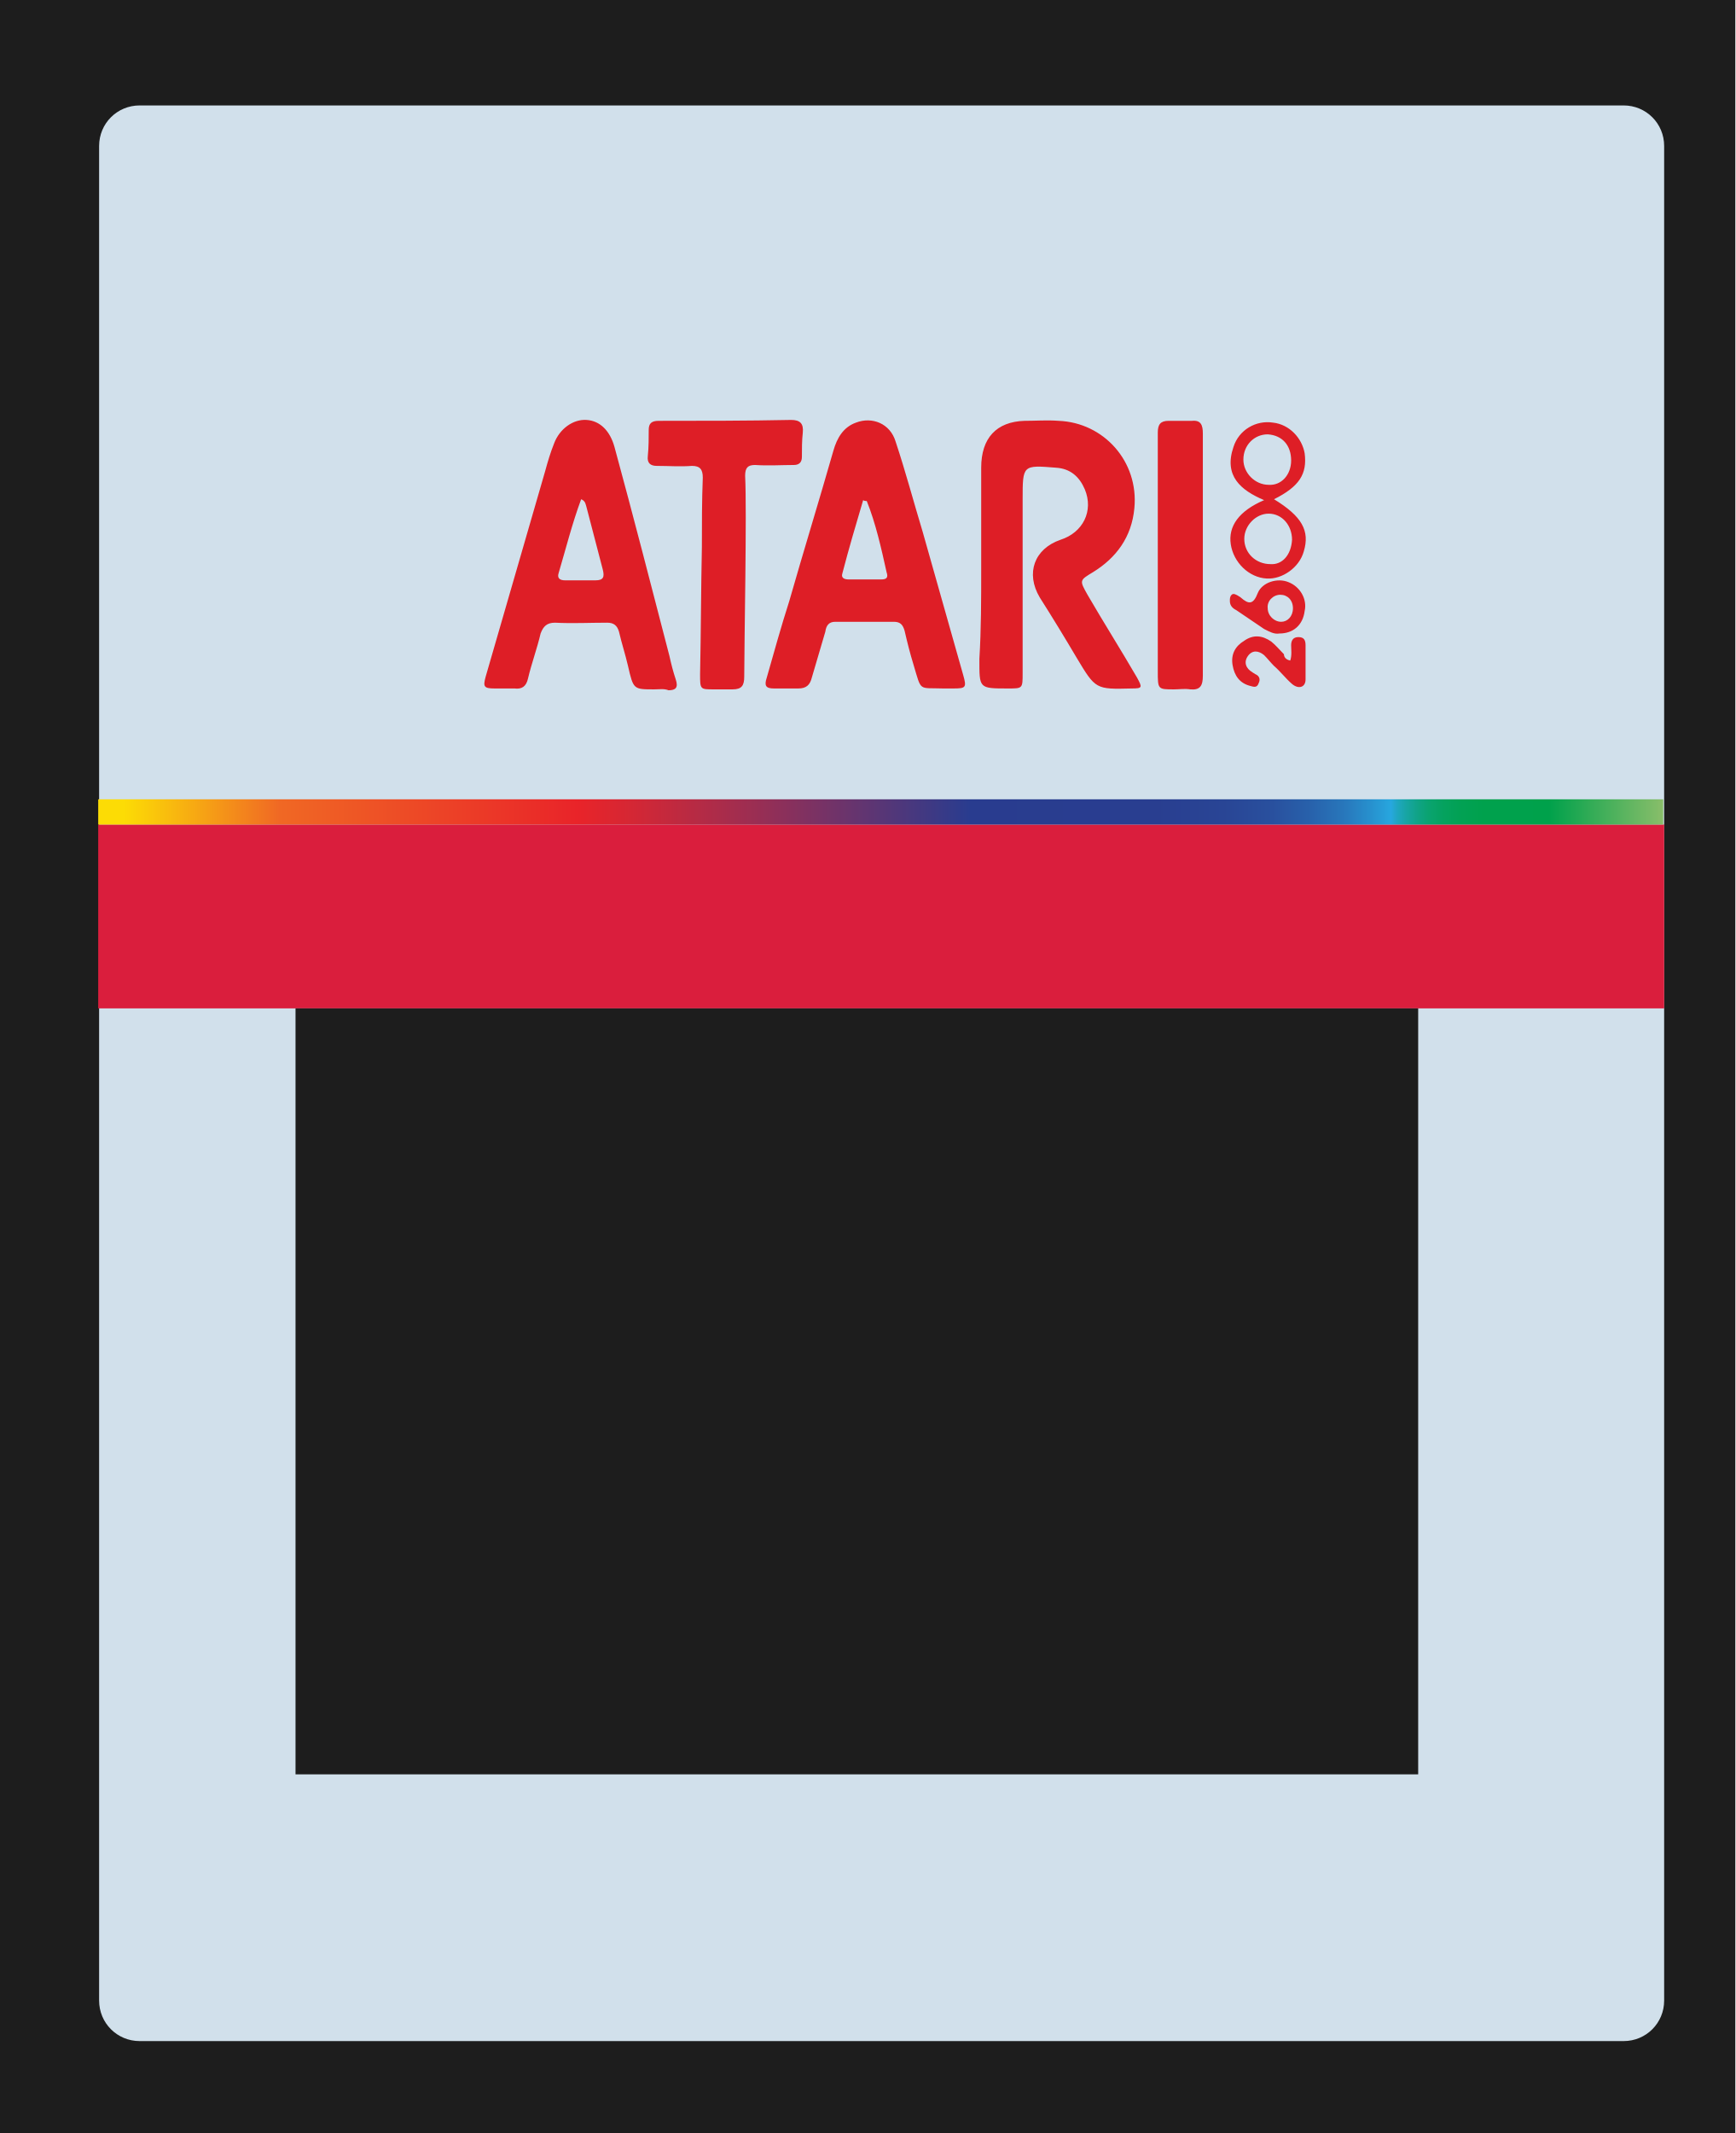
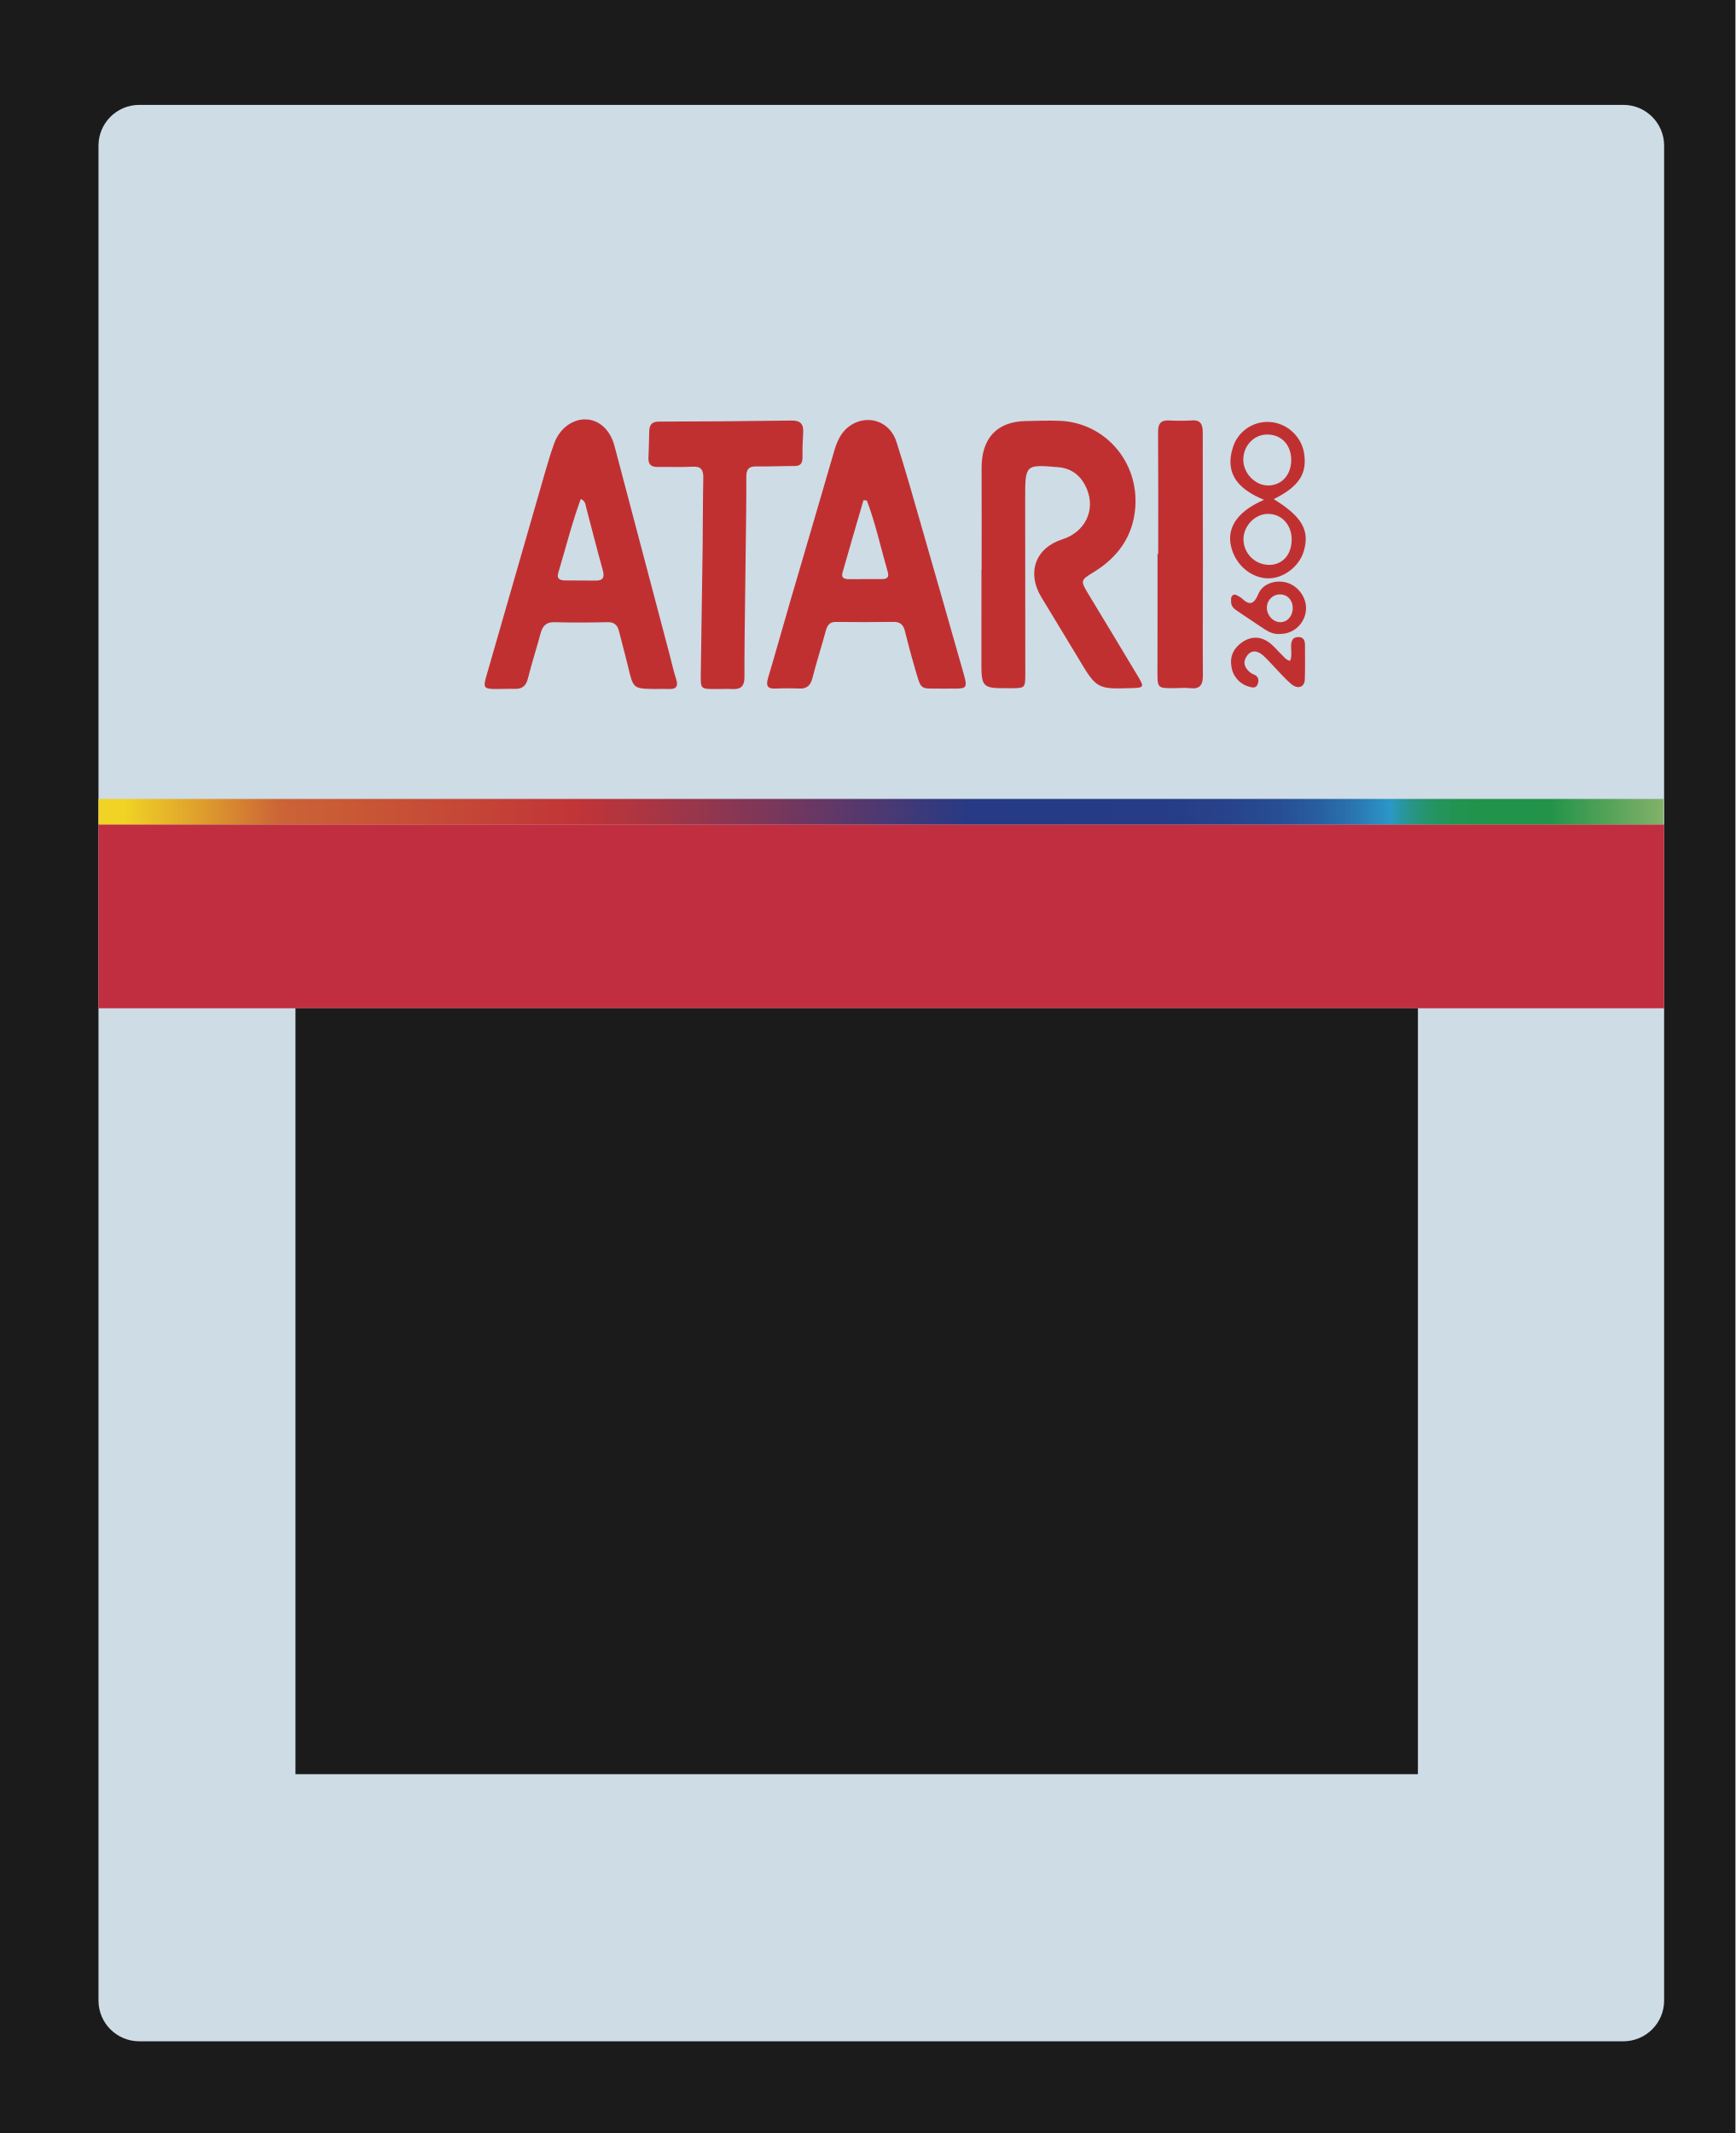
- <svg xmlns="http://www.w3.org/2000/svg" viewBox="0 0 192.6 236.7">
-   <path fill-rule="evenodd" clip-rule="evenodd" fill="#1D1D1D" d="M0 0h192.6v236.7H0z" />
-   <path fill-rule="evenodd" clip-rule="evenodd" fill="#D1E0EB" d="M184.7 222c0 2.5-2 4.5-4.5 4.5H15.5c-2.5 0-4.5-2-4.5-4.5V16.2c0-2.5 2-4.5 4.5-4.5h164.7c2.5 0 4.5 2 4.5 4.5V222z" />
-   <path fill-rule="evenodd" clip-rule="evenodd" fill="#DA1E3D" d="M10.9 91.5h173.8v20.4H10.9z" />
-   <path fill-rule="evenodd" clip-rule="evenodd" fill="#1D1D1D" d="M32.8 111.9h124.6v85H32.8z" />
-   <linearGradient id="a" gradientUnits="userSpaceOnUse" x1="10.931" y1="90.071" x2="184.609" y2="90.071">
-     <stop offset=".016" stop-color="#fcdc05" />
-     <stop offset=".059" stop-color="#f7ac12" />
-     <stop offset=".116" stop-color="#f06824" />
-     <stop offset=".306" stop-color="#e92429" />
-     <stop offset=".343" stop-color="#d32735" />
-     <stop offset=".42" stop-color="#9a2e53" />
-     <stop offset=".531" stop-color="#3f3983" />
-     <stop offset=".557" stop-color="#293c8f" />
-     <stop offset=".676" stop-color="#293e90" />
-     <stop offset=".719" stop-color="#294595" />
-     <stop offset=".75" stop-color="#29509e" />
-     <stop offset=".774" stop-color="#2861ab" />
-     <stop offset=".796" stop-color="#2877bb" />
-     <stop offset=".814" stop-color="#2792cf" />
-     <stop offset=".826" stop-color="#27a7df" />
-     <stop offset=".83" stop-color="#1fa6c1" />
-     <stop offset=".836" stop-color="#17a5a2" />
-     <stop offset=".843" stop-color="#10a386" />
-     <stop offset=".85" stop-color="#0aa370" />
-     <stop offset=".859" stop-color="#05a25f" />
-     <stop offset=".87" stop-color="#02a154" />
-     <stop offset=".885" stop-color="#00a14d" />
-     <stop offset=".927" stop-color="#00a14b" />
-     <stop offset="1" stop-color="#89be6a" />
+ <svg xmlns="http://www.w3.org/2000/svg" viewBox="0 0 56.551 69.495">
+   <path fill-rule="evenodd" clip-rule="evenodd" fill="#1b1b1b" d="M0 0h56.551v69.495H0z" />
+   <path d="M54.227 65.179c0 .733-.595 1.328-1.328 1.328H4.537a1.328 1.328 0 0 1-1.328-1.328V4.745c0-.733.595-1.328 1.328-1.328h48.362c.733 0 1.328.595 1.328 1.328v60.434z" fill-rule="evenodd" clip-rule="evenodd" fill="#cedce6" />
+   <path fill-rule="evenodd" clip-rule="evenodd" fill="#c02e40" d="M3.209 26.861h51.018v5.989H3.209z" />
+   <path fill-rule="evenodd" clip-rule="evenodd" fill="#1b1b1b" d="M9.628 32.85h36.576v24.954H9.628z" />
+   <linearGradient id="a" gradientUnits="userSpaceOnUse" x1="3.209" y1="26.445" x2="54.203" y2="26.445">
+     <stop offset=".016" stop-color="#f0d325" />
+     <stop offset=".061" stop-color="#e0a32c" />
+     <stop offset=".116" stop-color="#cb6436" />
+     <stop offset=".306" stop-color="#c13437" />
+     <stop offset=".35" stop-color="#ab3542" />
+     <stop offset=".444" stop-color="#72375f" />
+     <stop offset=".557" stop-color="#263a85" />
+     <stop offset=".679" stop-color="#263c86" />
+     <stop offset=".723" stop-color="#27438b" />
+     <stop offset=".755" stop-color="#274e94" />
+     <stop offset=".78" stop-color="#285fa0" />
+     <stop offset=".802" stop-color="#2a75b0" />
+     <stop offset=".821" stop-color="#2b90c3" />
+     <stop offset=".826" stop-color="#2c98c9" />
+     <stop offset=".827" stop-color="#2b98bf" />
+     <stop offset=".833" stop-color="#2996a0" />
+     <stop offset=".84" stop-color="#279584" />
+     <stop offset=".848" stop-color="#25946e" />
+     <stop offset=".857" stop-color="#24945d" />
+     <stop offset=".868" stop-color="#239352" />
+     <stop offset=".884" stop-color="#22934b" />
+     <stop offset=".927" stop-color="#229349" />
+     <stop offset="1" stop-color="#83b168" />
  </linearGradient>
-   <path fill-rule="evenodd" clip-rule="evenodd" fill="url(#a)" d="M10.9 88.7h173.7v2.8H10.9z" />
-   <path d="M108.9 63.2V51.9c0-3.3 1.7-5.1 4.8-5.2 1.3 0 2.5-.1 3.8 0 5 .2 8.9 4.5 8.4 9.7-.3 3.2-2 5.5-4.6 7.1-1.5.9-1.5.9-.6 2.5 1.8 3.1 3.7 6.1 5.5 9.2.6 1.1.6 1.2-.6 1.2-4 .1-4 .1-6.1-3.4-1.3-2.2-2.7-4.5-4.1-6.7-1.6-2.7-.6-5.4 2.3-6.4 2.5-.8 3.7-3.2 2.7-5.6-.6-1.4-1.6-2.3-3.2-2.4-3.7-.3-3.7-.3-3.7 3.5v19.3c0 1.7 0 1.7-1.6 1.7-3.3 0-3.2 0-3.2-3.3.2-3.3.2-6.6.2-9.9zm-4.2 13.2c-2.8-.1-2.4.4-3.3-2.6-.4-1.3-.7-2.5-1-3.8-.2-.7-.5-1-1.2-1h-6.5c-.7 0-1 .4-1.1 1.1l-1.5 5.1c-.2.8-.6 1.2-1.5 1.2h-2.7c-.9 0-1.1-.3-.8-1.2.8-2.8 1.6-5.7 2.5-8.5 1.6-5.6 3.3-11.1 4.9-16.7.4-1.4 1.1-2.6 2.5-3.1 1.8-.7 3.8.1 4.4 2.1 1.1 3.3 2 6.7 3 10l4.5 15.9c.4 1.4.3 1.5-1.1 1.5h-1.1zm-8.5-20.8c-.1 0-.3 0-.4-.1-.8 2.7-1.6 5.4-2.3 8.1-.2.6.3.7.7.7h3.6c.6 0 .8-.2.6-.8-.6-2.7-1.2-5.4-2.2-7.9zM72.6 76.5c-2.3 0-2.3 0-2.9-2.6-.3-1.3-.7-2.5-1-3.8-.2-.7-.6-1-1.3-1-1.9 0-3.9.1-5.8 0-.9 0-1.3.4-1.6 1.2-.4 1.7-1 3.3-1.4 5-.2.9-.7 1.2-1.5 1.1h-2.2c-1.2 0-1.3-.2-1-1.3l6.6-22.8c.3-1.1.6-2.1 1-3.1.6-1.6 2.1-2.7 3.6-2.6 1.5.1 2.6 1.2 3.1 3 2.1 7.7 4.1 15.5 6.1 23.2.2.9.4 1.7.7 2.6.3.9 0 1.2-.8 1.2-.5-.2-1-.1-1.6-.1zm-8.1-21.1c-1 2.7-1.7 5.5-2.5 8.2-.2.6.2.8.7.8h3.4c.9 0 1-.4.8-1.2l-1.8-6.9c-.1-.3-.1-.7-.6-.9zm18.1 19.7c0 1-.3 1.4-1.3 1.4h-2.1c-1.5 0-1.5 0-1.5-1.7.1-4.7.1-9.4.2-14.1 0-2.6 0-5.1.1-7.7 0-.9-.3-1.3-1.2-1.3-1.3.1-2.6 0-3.9 0-.7 0-1.1-.3-1-1.1.1-1 .1-2 .1-2.9 0-.7.3-1 1.1-1 4.9 0 9.8 0 14.7-.1 1 0 1.4.4 1.3 1.4-.1.9-.1 1.8-.1 2.7 0 .6-.3.9-.9.9-1.4 0-2.8.1-4.3 0-.8 0-1.1.3-1.1 1.2.2 3.9-.1 18.6-.1 22.3zm45.9-13.6V48c0-.9.3-1.3 1.2-1.3h2.6c1-.1 1.2.5 1.2 1.4V75c0 1.1-.3 1.6-1.4 1.5-.6-.1-1.2 0-1.8 0-1.8 0-1.8 0-1.8-2v-13zm12.9-6.1c3.1 1.9 4 3.5 3.3 5.8-.5 1.8-2.4 3.1-4.1 3-2-.1-3.7-1.8-4-3.8-.3-2 .9-3.7 3.7-4.9-2.6-1.1-4.5-2.7-3.4-5.9.6-1.9 2.5-3 4.4-2.7 1.8.2 3.2 1.7 3.5 3.4.3 2.3-.6 3.7-3.4 5.1zm2 4.5c0-1.6-1.1-2.9-2.6-2.9-1.4 0-2.7 1.3-2.7 2.8 0 1.6 1.3 2.8 2.9 2.8 1.3.1 2.3-1 2.4-2.7zm-.1-8.8c0-1.7-1-2.8-2.6-2.9-1.5 0-2.7 1.2-2.7 2.8 0 1.5 1.3 2.8 2.8 2.8 1.4.1 2.5-1.1 2.5-2.7zm-.1 22.2c.2-.6.1-1.2.1-1.7s.2-.9.8-.9c.6 0 .8.3.8.9v3.8c0 .9-.8 1.1-1.5.5-.7-.6-1.3-1.4-2-2-.4-.4-.7-.8-1.1-1.2-.6-.5-1.3-.6-1.8.1s-.2 1.4.5 1.8c.1.1.2.1.3.2.5.2.6.6.4 1-.2.6-.6.4-1 .3-1.1-.3-1.7-1.1-1.9-2.3-.2-1.2.3-2.1 1.3-2.7 1-.7 2-.6 3 .1.5.4.9.9 1.4 1.4 0 .3.2.6.7.7zm-1.2-3c-.6.1-1.1-.2-1.7-.5-1-.7-2.1-1.4-3.1-2.1-.4-.2-.7-.5-.7-1 0-.3 0-.5.2-.7.2-.2.5 0 .7.1.1.1.2.1.3.2.9.8 1.4.8 1.9-.5.5-1.2 2.2-1.7 3.4-1.2 1.3.5 2.1 1.9 1.8 3.2-.2 1.6-1.3 2.5-2.8 2.5zm1.5-2.8c0-.9-.6-1.5-1.4-1.5-.8 0-1.5.7-1.4 1.5 0 .8.7 1.5 1.5 1.5.7 0 1.3-.6 1.3-1.5z" fill-rule="evenodd" clip-rule="evenodd" fill="#DE1E26" />
+   <path fill-rule="evenodd" clip-rule="evenodd" fill="url(#a)" d="M3.209 26.03h50.993v.831H3.209z" />
+   <g fill-rule="evenodd" clip-rule="evenodd" fill="#c13031">
+     <path d="M31.987 18.555c0-1.102.004-2.204-.001-3.305-.004-.965.497-1.511 1.421-1.531.369-.008.739-.022 1.108-.009 1.476.05 2.602 1.321 2.478 2.84-.077.941-.582 1.618-1.349 2.087-.442.27-.444.279-.168.735.543.898 1.087 1.795 1.625 2.696.184.309.162.339-.19.35-1.175.037-1.172.036-1.793-1.005-.392-.657-.796-1.307-1.189-1.963-.479-.799-.184-1.6.687-1.877.737-.235 1.089-.942.802-1.636-.174-.423-.484-.677-.929-.715-1.083-.093-1.083-.091-1.083 1.037l.004 5.673c0 .489-.001.489-.48.491-.956.004-.954.004-.95-.979.003-.963.001-1.926.001-2.888l.006-.001zM30.739 22.436c-.813-.015-.694.113-.956-.77-.109-.37-.204-.744-.299-1.118-.05-.198-.159-.288-.358-.286a79.72 79.72 0 0 1-1.894.002c-.219-.003-.28.13-.33.314-.138.504-.297 1.002-.427 1.508-.063.246-.182.359-.427.348a8.935 8.935 0 0 0-.785.001c-.255.01-.31-.093-.236-.343.249-.834.482-1.674.726-2.51.478-1.636.962-3.27 1.436-4.907.121-.417.315-.752.72-.917.524-.214 1.112.043 1.3.629.311.971.585 1.954.868 2.935.448 1.554.892 3.11 1.334 4.665.116.41.081.454-.315.448l-.357.001zm-2.49-6.125l-.111-.017c-.23.79-.463 1.579-.686 2.371-.051.182.091.204.216.205.356.001.711-.007 1.067-.003.171.002.245-.057.19-.245-.224-.77-.392-1.56-.676-2.311zM21.302 22.448c-.671-.013-.668-.014-.844-.76-.089-.376-.196-.746-.287-1.121-.052-.215-.166-.302-.383-.296-.571.013-1.144.017-1.715.001-.265-.008-.389.109-.457.362-.132.493-.291.978-.414 1.473-.064.257-.2.344-.434.337-.214-.006-.428.007-.642.005-.348-.005-.383-.051-.287-.388.643-2.236 1.286-4.471 1.932-6.707.09-.31.183-.621.294-.923.178-.482.609-.789 1.043-.766.428.024.777.342.916.866.603 2.273 1.202 4.548 1.802 6.822.067.252.12.51.202.756.085.255.01.352-.238.339-.141-.006-.284 0-.488 0zm-2.378-6.189c-.291.79-.493 1.607-.734 2.411-.057.19.064.24.218.241.333.001.666.001.999.005.252.004.3-.11.231-.355-.188-.67-.355-1.345-.535-2.017-.027-.102-.028-.229-.179-.285zM24.259 22.043c.003.291-.095.418-.371.407-.202-.008-.405 0-.608-.001-.447-.002-.451-.003-.444-.491.018-1.376.042-2.752.06-4.128.01-.751.005-1.502.021-2.253.006-.271-.074-.386-.347-.372-.38.02-.762.002-1.143.008-.207.003-.31-.079-.297-.311.016-.287.016-.575.026-.862.008-.208.096-.303.313-.304 1.441-.003 2.882-.013 4.323-.034.303-.004.403.124.379.425a9.859 9.859 0 0 0-.022.788c0 .188-.074.269-.257.268-.416-.001-.832.02-1.248.013-.245-.004-.328.092-.325.352.011 1.09-.072 5.419-.06 6.495zM37.741 18.05c0-1.326.005-2.651-.004-3.976-.002-.277.094-.388.355-.375.249.012.501.015.75-.002.305-.02.352.157.351.42-.003 1.426.004 2.851.005 4.277 0 1.201-.011 2.401-.001 3.602.003.324-.098.462-.413.426-.176-.02-.357-.002-.535-.001-.54.002-.534.001-.532-.584.004-1.262.002-2.525.002-3.787h.022zM41.505 16.262c.925.568 1.18 1.02.979 1.699-.153.516-.697.913-1.208.881-.578-.036-1.079-.515-1.178-1.126-.094-.579.274-1.08 1.092-1.431-.771-.321-1.31-.796-1.01-1.726a1.18 1.18 0 0 1 1.282-.802c.52.072.946.485 1.031 1 .11.674-.162 1.095-.988 1.505zm.585 1.322c.003-.481-.323-.839-.767-.841-.423-.003-.805.391-.804.827a.84.84 0 0 0 .837.834c.435.001.731-.33.734-.82zm-.015-2.585c.005-.493-.306-.835-.768-.842-.441-.008-.798.364-.793.827.004.44.388.834.81.833.436-.001.746-.338.751-.818zM42.039 21.531c.071-.176.025-.339.032-.498.006-.161.058-.269.222-.277.168-.008.232.094.231.259-.001.375.009.751-.006 1.125-.01.25-.226.329-.443.146-.212-.179-.394-.398-.59-.599-.111-.114-.214-.236-.334-.339-.18-.155-.38-.186-.527.035-.145.217-.053.402.137.543a.438.438 0 0 0 .096.05c.143.054.174.171.131.301-.054.164-.19.127-.302.09a.785.785 0 0 1-.561-.664c-.056-.351.1-.611.37-.791.289-.191.595-.178.871.029.154.115.277.274.417.408.07.066.124.155.256.182zM41.704 20.655c-.167.016-.334-.048-.488-.148-.304-.198-.602-.405-.904-.606-.104-.07-.195-.146-.196-.291 0-.074-.013-.158.047-.21.067-.058.134-.01.197.026.031.018.066.032.092.057.25.241.4.233.555-.136.151-.362.634-.485.999-.338.379.153.615.57.538.952a.842.842 0 0 1-.84.694zm.421-.845c-.001-.261-.175-.444-.423-.444a.43.43 0 0 0-.42.451c.009.243.208.452.433.454.234.002.41-.196.41-.461z" />
+   </g>
</svg>
